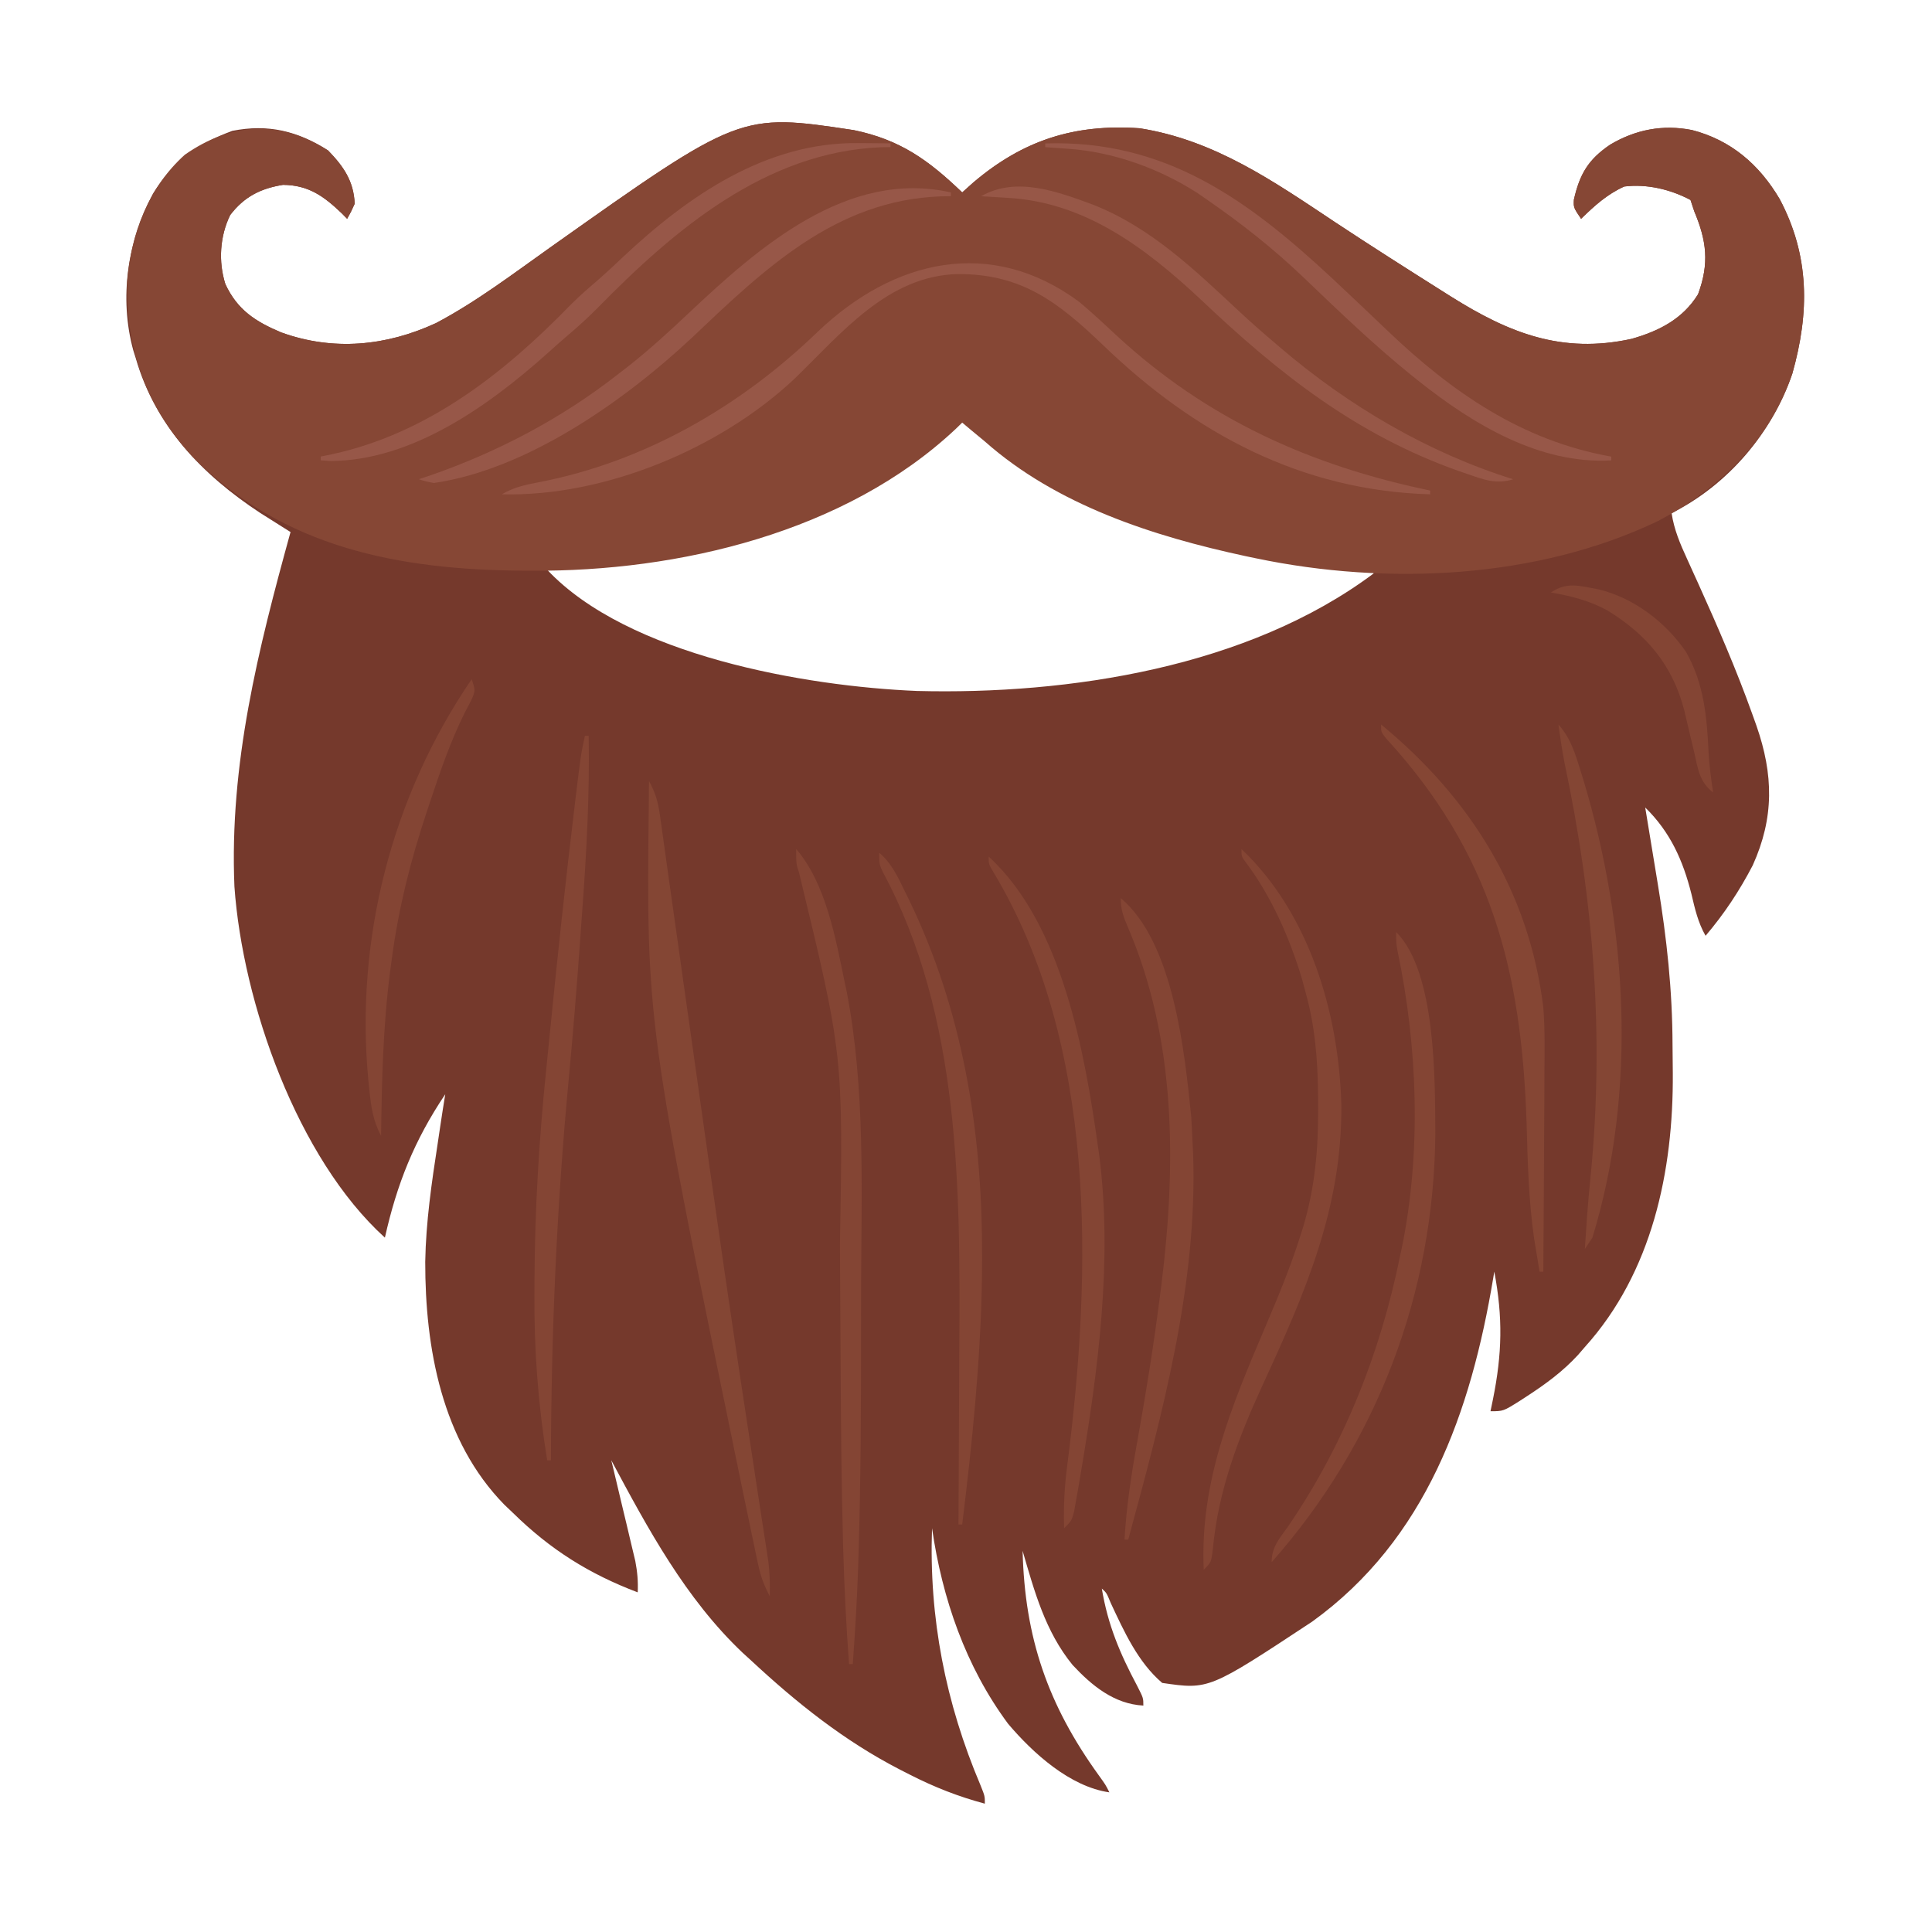
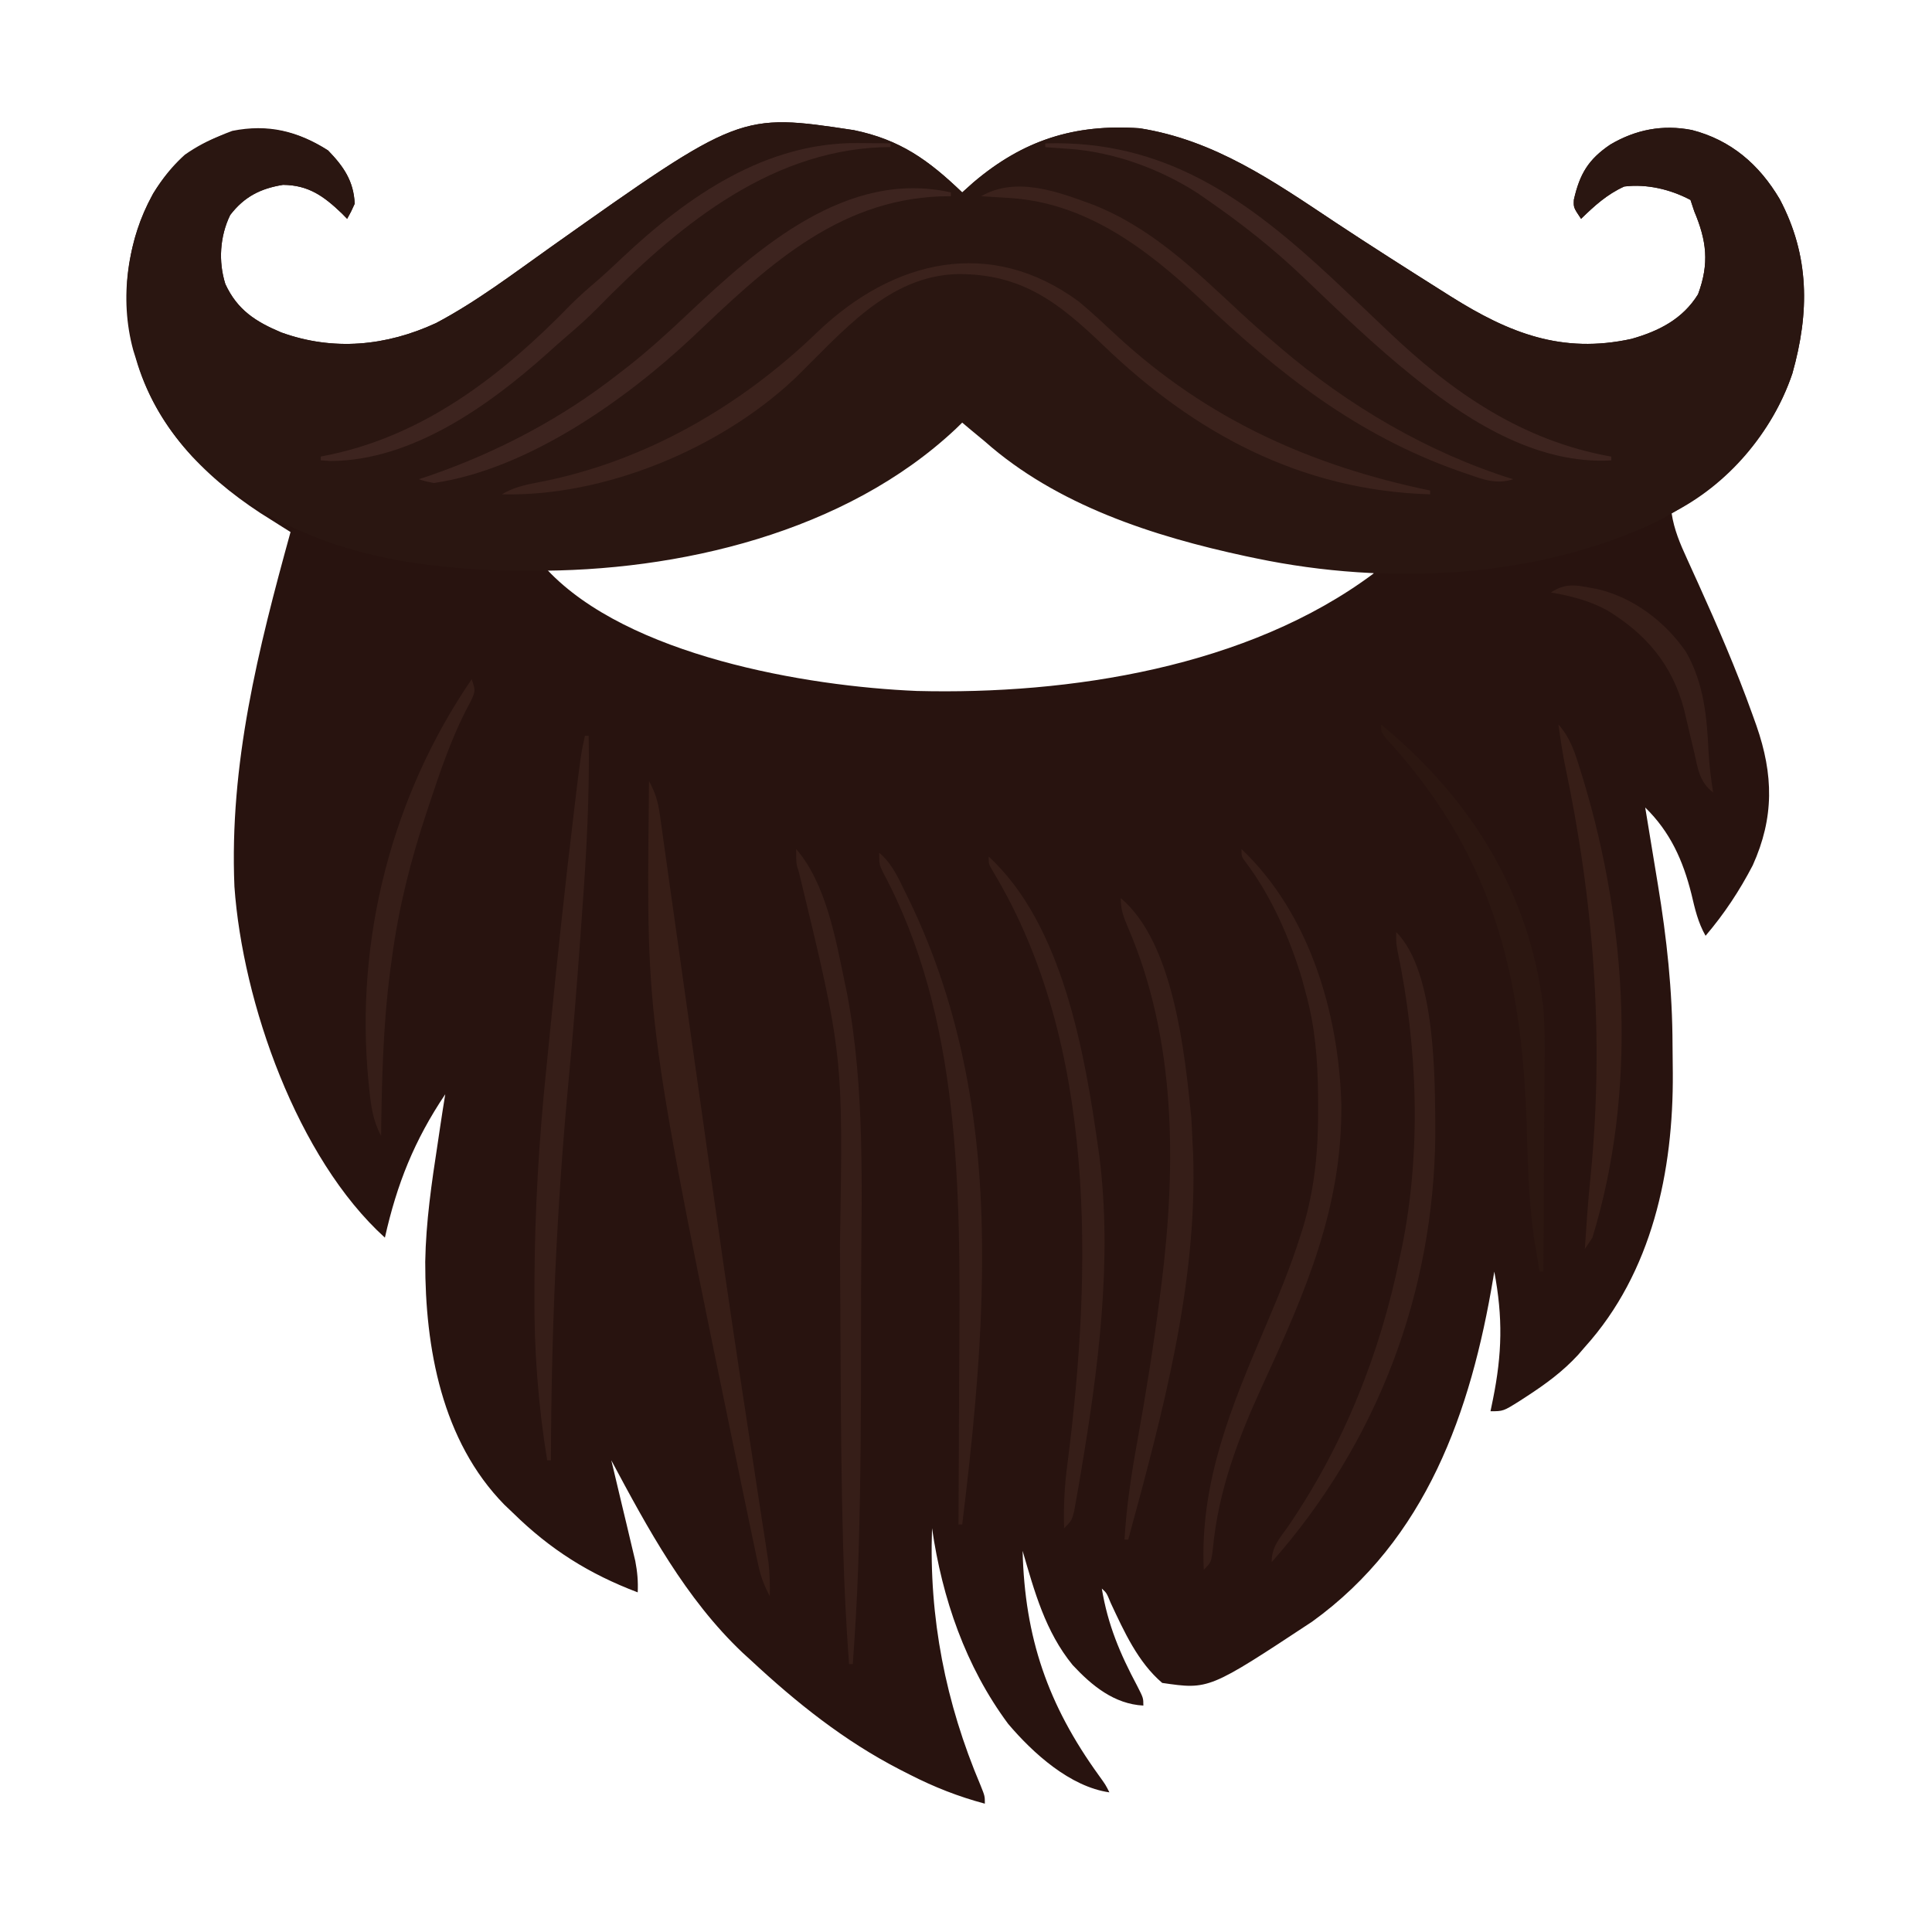
<svg xmlns="http://www.w3.org/2000/svg" width="50" height="50" viewBox="0 0 50 50" fill="none">
-   <path d="M8.49 3.893C8.891 4.307 9.154 4.685 9.179 5.273C9.083 5.485 9.083 5.485 8.984 5.663C8.938 5.616 8.892 5.569 8.844 5.52C8.379 5.076 7.984 4.79 7.324 4.784C6.742 4.878 6.321 5.09 5.957 5.565C5.69 6.112 5.648 6.77 5.832 7.351C6.141 8.02 6.615 8.325 7.28 8.604C8.628 9.09 9.996 8.957 11.285 8.361C12.336 7.806 13.293 7.075 14.261 6.389C19.155 2.923 19.155 2.923 22.098 3.368C23.297 3.616 24.026 4.14 24.902 4.98C24.997 4.895 25.091 4.81 25.189 4.723C26.477 3.629 27.801 3.203 29.492 3.319C31.432 3.624 32.954 4.687 34.559 5.755C35.466 6.355 36.385 6.939 37.304 7.519C37.386 7.57 37.468 7.622 37.553 7.676C39.053 8.618 40.42 9.165 42.224 8.77C42.932 8.569 43.548 8.258 43.945 7.616C44.242 6.815 44.167 6.23 43.847 5.468C43.815 5.371 43.783 5.274 43.75 5.175C43.23 4.899 42.617 4.755 42.035 4.827C41.588 5.03 41.268 5.323 40.918 5.663C40.722 5.37 40.722 5.37 40.732 5.166C40.884 4.503 41.103 4.127 41.675 3.741C42.332 3.353 43.031 3.217 43.787 3.365C44.8 3.626 45.53 4.259 46.058 5.152C46.835 6.618 46.833 8.082 46.386 9.667C45.868 11.201 44.714 12.554 43.261 13.28C43.325 13.705 43.48 14.07 43.658 14.457C43.72 14.594 43.782 14.731 43.844 14.868C43.877 14.94 43.909 15.012 43.943 15.085C44.449 16.204 44.935 17.324 45.349 18.48C45.384 18.579 45.42 18.678 45.456 18.779C45.898 20.046 45.92 21.157 45.36 22.396C45.016 23.057 44.623 23.65 44.14 24.218C43.943 23.872 43.865 23.523 43.774 23.137C43.556 22.268 43.226 21.531 42.578 20.898C42.595 21.002 42.612 21.106 42.63 21.214C42.695 21.605 42.759 21.996 42.823 22.388C42.85 22.556 42.878 22.725 42.906 22.893C43.137 24.291 43.282 25.633 43.285 27.05C43.286 27.291 43.289 27.532 43.292 27.772C43.309 30.308 42.757 32.932 41.015 34.862C40.958 34.929 40.9 34.996 40.84 35.065C40.446 35.493 40.006 35.816 39.52 36.132C39.46 36.171 39.401 36.21 39.339 36.25C38.905 36.523 38.905 36.523 38.574 36.523C38.606 36.369 38.606 36.369 38.638 36.212C38.875 35.033 38.897 34.1 38.672 32.909C38.662 32.966 38.653 33.022 38.644 33.08C38.067 36.533 36.912 39.837 33.96 41.967C31.288 43.73 31.288 43.73 30.078 43.554C29.448 43.017 29.09 42.22 28.745 41.484C28.639 41.225 28.639 41.225 28.515 41.112C28.67 42.051 28.985 42.795 29.429 43.628C29.59 43.944 29.59 43.944 29.59 44.14C28.835 44.101 28.256 43.624 27.759 43.09C27.052 42.224 26.772 41.189 26.465 40.136C26.52 42.384 27.119 44.123 28.439 45.949C28.613 46.191 28.613 46.191 28.711 46.386C27.694 46.241 26.735 45.374 26.09 44.612C24.989 43.127 24.384 41.367 24.121 39.55C24.039 41.874 24.47 44.068 25.377 46.206C25.488 46.483 25.488 46.483 25.488 46.679C24.801 46.495 24.18 46.251 23.547 45.928C23.462 45.885 23.377 45.842 23.29 45.797C21.848 45.054 20.617 44.07 19.433 42.968C19.362 42.903 19.291 42.838 19.218 42.772C17.741 41.372 16.769 39.566 15.82 37.792C15.841 37.878 15.861 37.964 15.883 38.053C15.96 38.374 16.036 38.696 16.112 39.017C16.145 39.156 16.178 39.294 16.212 39.433C16.26 39.633 16.307 39.833 16.354 40.033C16.383 40.153 16.411 40.273 16.441 40.397C16.495 40.68 16.517 40.924 16.504 41.21C15.245 40.733 14.242 40.102 13.281 39.159C13.206 39.087 13.13 39.015 13.052 38.941C11.434 37.289 11.002 34.886 11.005 32.654C11.023 31.622 11.171 30.608 11.328 29.589C11.349 29.448 11.37 29.306 11.391 29.165C11.433 28.883 11.477 28.601 11.523 28.319C10.721 29.514 10.273 30.638 9.961 32.03C7.696 29.979 6.279 25.948 6.067 22.946C5.933 19.771 6.681 16.805 7.519 13.769C7.448 13.724 7.376 13.679 7.302 13.633C7.207 13.573 7.112 13.513 7.014 13.451C6.873 13.362 6.873 13.362 6.73 13.272C5.236 12.29 4.021 11.025 3.515 9.276C3.493 9.207 3.472 9.137 3.449 9.065C3.079 7.71 3.3 6.235 3.961 5.01C4.478 4.177 5.098 3.723 6.012 3.387C6.931 3.203 7.699 3.388 8.49 3.893ZM24.902 10.839C24.848 10.892 24.793 10.945 24.736 11C21.877 13.69 17.93 14.377 14.16 14.745C16.245 16.965 20.842 17.763 23.731 17.882C27.669 17.982 32.297 17.272 35.547 14.843C35.547 14.811 35.547 14.778 35.547 14.745C35.467 14.736 35.388 14.728 35.306 14.719C31.884 14.332 28.154 13.69 25.488 11.327C25.37 11.229 25.252 11.132 25.134 11.034C25.019 10.938 25.019 10.938 24.902 10.839ZM15.625 37.206C15.722 37.401 15.722 37.401 15.722 37.401L15.625 37.206Z" fill="#75392C" />
-   <path d="M8.49 3.893C8.892 4.307 9.154 4.685 9.18 5.273C9.083 5.485 9.083 5.485 8.984 5.663C8.938 5.616 8.892 5.569 8.844 5.52C8.379 5.076 7.984 4.79 7.324 4.784C6.742 4.878 6.322 5.09 5.957 5.565C5.69 6.112 5.648 6.77 5.832 7.351C6.141 8.02 6.615 8.325 7.28 8.604C8.628 9.09 9.996 8.957 11.285 8.361C12.336 7.806 13.293 7.075 14.261 6.389C19.155 2.923 19.155 2.923 22.098 3.368C23.297 3.616 24.026 4.14 24.902 4.98C24.997 4.895 25.091 4.81 25.189 4.723C26.477 3.629 27.801 3.203 29.492 3.319C31.432 3.624 32.954 4.687 34.559 5.755C35.467 6.355 36.385 6.939 37.304 7.519C37.386 7.57 37.468 7.622 37.553 7.676C39.053 8.618 40.42 9.165 42.224 8.77C42.932 8.569 43.548 8.258 43.945 7.616C44.242 6.815 44.167 6.23 43.847 5.468C43.815 5.371 43.783 5.274 43.75 5.175C43.23 4.899 42.617 4.755 42.035 4.827C41.588 5.03 41.268 5.323 40.918 5.663C40.722 5.37 40.722 5.37 40.732 5.166C40.884 4.503 41.103 4.127 41.675 3.741C42.332 3.353 43.031 3.217 43.787 3.365C44.8 3.626 45.53 4.259 46.058 5.152C46.835 6.618 46.833 8.082 46.386 9.667C45.8 11.401 44.502 12.644 42.914 13.482C39.777 14.986 35.902 15.157 32.519 14.452C32.426 14.433 32.333 14.413 32.236 14.393C29.843 13.878 27.35 13.075 25.488 11.425C25.37 11.327 25.252 11.229 25.134 11.132C25.058 11.067 24.981 11.003 24.902 10.937C24.82 11.016 24.82 11.016 24.737 11.098C21.886 13.779 17.56 14.798 13.745 14.77C13.679 14.769 13.614 14.769 13.546 14.769C10.333 14.749 7.321 14.179 4.98 11.816C3.784 10.525 3.251 9.042 3.292 7.288C3.389 6.047 3.844 4.848 4.785 4.003C5.992 3.162 7.244 3.098 8.49 3.893Z" fill="#864735" />
-   <path d="M27.93 7.812C28.266 8.094 28.585 8.392 28.906 8.691C31.242 10.849 33.92 12.052 37.012 12.695C37.012 12.727 37.012 12.759 37.012 12.793C33.68 12.696 30.924 11.221 28.554 8.938C27.392 7.825 26.447 7.085 24.788 7.093C22.979 7.134 21.784 8.616 20.566 9.798C18.638 11.615 15.643 12.859 12.988 12.793C13.292 12.611 13.594 12.547 13.939 12.481C16.676 11.956 19.162 10.518 21.152 8.596C23.119 6.714 25.637 6.115 27.93 7.812Z" fill="#975747" />
-   <path d="M16.797 20.215C16.955 20.501 17.029 20.744 17.074 21.067C17.088 21.16 17.101 21.253 17.115 21.348C17.129 21.45 17.142 21.551 17.157 21.655C17.172 21.763 17.188 21.871 17.203 21.982C17.254 22.341 17.304 22.701 17.354 23.061C17.39 23.315 17.426 23.569 17.462 23.823C17.539 24.365 17.615 24.907 17.691 25.449C17.879 26.785 18.068 28.121 18.258 29.457C18.288 29.668 18.317 29.879 18.347 30.091C18.6 31.876 18.858 33.661 19.127 35.445C19.141 35.538 19.155 35.631 19.169 35.727C19.298 36.579 19.427 37.431 19.558 38.282C19.604 38.582 19.65 38.882 19.695 39.182C19.726 39.381 19.757 39.58 19.788 39.779C19.806 39.897 19.823 40.014 19.842 40.134C19.858 40.235 19.873 40.335 19.889 40.438C19.923 40.731 19.927 41.014 19.922 41.309C19.78 41.046 19.689 40.807 19.627 40.516C19.61 40.437 19.593 40.358 19.575 40.276C19.557 40.19 19.54 40.104 19.521 40.016C19.502 39.925 19.483 39.834 19.463 39.74C19.399 39.439 19.337 39.138 19.275 38.837C19.253 38.732 19.231 38.628 19.209 38.521C16.728 26.496 16.728 26.496 16.791 20.77C16.791 20.664 16.792 20.558 16.793 20.448C16.794 20.371 16.795 20.294 16.797 20.215Z" fill="#844634" />
-   <path d="M20.605 21.973C21.372 22.858 21.627 24.291 21.857 25.403C21.876 25.491 21.895 25.58 21.914 25.672C22.398 28.186 22.293 30.784 22.285 33.331C22.284 33.736 22.284 34.14 22.284 34.545C22.284 36.41 22.277 38.275 22.222 40.14C22.218 40.268 22.214 40.397 22.21 40.529C22.182 41.376 22.131 42.221 22.07 43.066C22.038 43.066 22.006 43.066 21.973 43.066C21.9 42.07 21.849 41.075 21.822 40.076C21.82 40.003 21.818 39.93 21.816 39.855C21.777 38.434 21.765 37.014 21.757 35.592C21.755 35.372 21.754 35.151 21.753 34.931C21.747 34.027 21.741 33.123 21.738 32.219C21.822 27.308 21.822 27.308 20.677 22.575C20.605 22.363 20.605 22.363 20.605 21.973Z" fill="#844534" />
-   <path d="M32.129 21.973C33.891 23.645 34.647 26.219 34.714 28.584C34.739 31.27 33.774 33.462 32.665 35.87C32.044 37.224 31.534 38.566 31.391 40.063C31.348 40.43 31.348 40.43 31.153 40.625C31.047 38.351 31.877 36.378 32.751 34.328C33.084 33.547 33.407 32.768 33.661 31.958C33.682 31.89 33.704 31.822 33.726 31.753C34.029 30.737 34.118 29.751 34.113 28.693C34.112 28.567 34.112 28.442 34.111 28.313C34.1 27.4 34.034 26.565 33.789 25.684C33.757 25.565 33.725 25.446 33.692 25.323C33.377 24.279 32.907 23.205 32.249 22.328C32.129 22.168 32.129 22.168 32.129 21.973Z" fill="#844534" />
-   <path d="M15.137 19.043C15.169 19.043 15.202 19.043 15.235 19.043C15.261 20.552 15.181 22.043 15.07 23.547C15.053 23.792 15.035 24.036 15.018 24.281C14.929 25.519 14.83 26.755 14.713 27.99C14.405 31.267 14.266 34.502 14.258 37.793C14.226 37.793 14.194 37.793 14.161 37.793C13.924 36.335 13.819 34.917 13.831 33.441C13.831 33.342 13.832 33.243 13.832 33.141C13.841 31.314 13.948 29.509 14.135 27.692C14.163 27.422 14.189 27.152 14.216 26.882C14.415 24.88 14.627 22.878 14.869 20.88C14.877 20.813 14.885 20.746 14.893 20.677C15.03 19.547 15.03 19.547 15.137 19.043Z" fill="#844534" />
-   <path d="M25.586 22.168C27.501 23.922 28.075 27.259 28.418 29.688C28.428 29.76 28.439 29.832 28.449 29.906C28.796 32.611 28.422 35.449 27.972 38.117C27.952 38.238 27.931 38.36 27.91 38.485C27.89 38.597 27.87 38.708 27.85 38.823C27.832 38.922 27.815 39.02 27.797 39.121C27.734 39.355 27.734 39.355 27.539 39.551C27.521 38.983 27.55 38.447 27.625 37.885C28.264 32.896 28.392 27.025 25.709 22.57C25.586 22.363 25.586 22.363 25.586 22.168Z" fill="#844534" />
-   <path d="M22.754 22.07C23.078 22.34 23.238 22.7 23.419 23.071C23.453 23.141 23.488 23.21 23.523 23.282C24.905 26.131 25.411 29.205 25.415 32.361C25.415 32.431 25.415 32.502 25.416 32.575C25.416 33.751 25.355 34.918 25.256 36.09C25.25 36.164 25.244 36.237 25.238 36.313C25.148 37.362 25.03 38.408 24.902 39.453C24.87 39.453 24.838 39.453 24.805 39.453C24.805 39.356 24.806 39.259 24.807 39.158C24.813 38.227 24.817 37.295 24.82 36.363C24.821 35.885 24.823 35.406 24.827 34.927C24.855 30.802 24.859 26.298 22.847 22.567C22.754 22.363 22.754 22.363 22.754 22.07Z" fill="#844534" />
-   <path d="M36.133 24.121C37.171 25.16 37.136 27.967 37.146 29.34C37.112 33.471 35.641 37.34 32.91 40.43C32.91 40.03 33.115 39.816 33.337 39.502C34.777 37.395 35.724 35.017 36.23 32.52C36.246 32.445 36.262 32.371 36.279 32.294C36.788 29.816 36.688 27.079 36.169 24.614C36.133 24.414 36.133 24.414 36.133 24.121Z" fill="#844534" />
-   <path d="M29.004 23.242C30.376 24.394 30.661 27.248 30.829 28.9C30.841 29.097 30.851 29.295 30.859 29.492C30.866 29.614 30.872 29.737 30.878 29.863C30.995 33.244 30.076 36.613 29.199 39.844C29.167 39.844 29.135 39.844 29.102 39.844C29.152 38.982 29.281 38.143 29.435 37.295C29.656 36.069 29.853 34.842 30.011 33.606C30.026 33.486 30.042 33.365 30.058 33.241C30.443 30.147 30.443 26.912 29.192 24.002C29.075 23.729 29.004 23.543 29.004 23.242Z" fill="#844534" />
-   <path d="M35.742 18.75C38.05 20.648 39.574 23.076 39.941 26.074C39.984 26.626 39.976 27.179 39.97 27.732C39.969 27.883 39.969 28.034 39.969 28.184C39.968 28.575 39.965 28.966 39.962 29.357C39.959 29.759 39.957 30.16 39.956 30.561C39.953 31.344 39.948 32.127 39.941 32.91C39.909 32.91 39.877 32.91 39.844 32.91C39.813 32.725 39.782 32.54 39.752 32.355C39.727 32.2 39.727 32.2 39.701 32.042C39.56 31.054 39.536 30.055 39.508 29.059C39.377 25.106 38.592 22.072 35.864 19.101C35.742 18.945 35.742 18.945 35.742 18.75Z" fill="#854634" />
-   <path d="M27.051 3.712C30.16 3.612 32.296 5.169 34.496 7.221C34.968 7.664 35.439 8.109 35.906 8.556C37.578 10.154 39.392 11.408 41.699 11.817C41.699 11.849 41.699 11.882 41.699 11.915C39.847 12.021 38.12 10.978 36.719 9.864C36.667 9.823 36.615 9.782 36.562 9.739C35.568 8.94 34.648 8.053 33.727 7.172C32.95 6.43 32.133 5.786 31.25 5.176C31.166 5.118 31.082 5.06 30.995 4.999C30.015 4.367 28.822 3.933 27.661 3.852C27.547 3.844 27.433 3.836 27.315 3.827C27.228 3.821 27.14 3.815 27.051 3.809C27.051 3.777 27.051 3.745 27.051 3.712Z" fill="#975748" />
-   <path d="M22.205 3.703C22.286 3.704 22.367 3.704 22.451 3.705C22.649 3.706 22.848 3.708 23.047 3.71C23.047 3.742 23.047 3.774 23.047 3.807C22.965 3.809 22.884 3.81 22.799 3.811C19.812 3.934 17.448 5.945 15.447 7.988C15.2 8.236 14.944 8.467 14.677 8.693C14.501 8.844 14.328 8.998 14.156 9.154C12.648 10.501 10.666 11.918 8.563 11.931C8.477 11.925 8.39 11.919 8.301 11.913C8.301 11.88 8.301 11.848 8.301 11.815C8.395 11.796 8.49 11.777 8.588 11.757C11.058 11.221 13.039 9.669 14.772 7.884C15.005 7.65 15.253 7.437 15.504 7.222C15.714 7.037 15.918 6.846 16.12 6.654C17.805 5.071 19.822 3.679 22.205 3.703Z" fill="#975748" />
-   <path d="M40.332 18.75C40.651 19.108 40.767 19.503 40.906 19.952C40.931 20.033 40.956 20.114 40.982 20.198C42.115 23.965 42.376 28.231 41.211 32.031C41.147 32.128 41.082 32.225 41.016 32.324C41.028 32.145 41.04 31.966 41.052 31.787C41.065 31.598 41.065 31.598 41.079 31.404C41.102 31.088 41.131 30.773 41.163 30.458C41.523 26.83 41.245 23.303 40.49 19.743C40.426 19.413 40.377 19.083 40.332 18.75Z" fill="#844634" />
-   <path d="M28.287 5.297C29.793 5.89 30.924 6.991 32.089 8.076C32.389 8.355 32.695 8.624 33.008 8.888C33.055 8.929 33.103 8.969 33.151 9.011C34.899 10.503 36.961 11.717 39.16 12.403C38.724 12.54 38.4 12.414 37.982 12.269C37.905 12.243 37.828 12.216 37.749 12.189C35.103 11.253 33.093 9.665 31.08 7.755C29.665 6.432 28.096 5.237 26.099 5.122C26.03 5.118 25.962 5.114 25.892 5.109C25.725 5.099 25.558 5.089 25.391 5.079C26.299 4.555 27.379 4.962 28.287 5.297Z" fill="#975747" />
-   <path d="M24.609 4.98C24.609 5.012 24.609 5.045 24.609 5.078C24.475 5.08 24.475 5.08 24.337 5.082C21.618 5.184 19.77 6.973 17.896 8.75C16.162 10.371 13.643 12.149 11.23 12.5C11.01 12.457 11.01 12.457 10.84 12.402C10.927 12.373 11.013 12.345 11.103 12.315C12.87 11.705 14.546 10.825 16.016 9.668C16.105 9.599 16.194 9.53 16.285 9.46C16.823 9.034 17.324 8.575 17.822 8.105C19.632 6.4 21.928 4.376 24.609 4.98Z" fill="#975748" />
-   <path d="M12.207 17.578C12.305 17.871 12.305 17.871 12.199 18.117C12.143 18.223 12.087 18.329 12.03 18.439C11.648 19.206 11.377 20.008 11.108 20.819C11.087 20.882 11.067 20.944 11.045 21.009C10.629 22.258 10.319 23.481 10.144 24.786C10.127 24.911 10.11 25.035 10.093 25.164C9.913 26.569 9.88 27.979 9.863 29.395C9.653 29.008 9.603 28.637 9.558 28.204C9.55 28.126 9.542 28.048 9.534 27.968C9.184 24.323 10.138 20.604 12.207 17.578Z" fill="#844534" />
-   <path d="M41.371 15.252C42.286 15.476 43.103 16.096 43.634 16.871C44.097 17.686 44.176 18.553 44.218 19.475C44.238 19.824 44.282 20.163 44.336 20.508C43.984 20.246 43.937 19.883 43.848 19.477C43.814 19.335 43.78 19.193 43.746 19.051C43.692 18.824 43.639 18.598 43.586 18.371C43.28 17.207 42.611 16.416 41.598 15.797C41.132 15.543 40.657 15.424 40.137 15.333C40.566 15.046 40.878 15.166 41.371 15.252Z" fill="#844534" />
+   <path d="M8.49 3.893C8.891 4.307 9.154 4.685 9.179 5.273C9.083 5.485 9.083 5.485 8.984 5.663C8.938 5.616 8.892 5.569 8.844 5.52C8.379 5.076 7.984 4.79 7.324 4.784C6.742 4.878 6.321 5.09 5.957 5.565C5.69 6.112 5.648 6.77 5.832 7.351C6.141 8.02 6.615 8.325 7.28 8.604C8.628 9.09 9.996 8.957 11.285 8.361C12.336 7.806 13.293 7.075 14.261 6.389C19.155 2.923 19.155 2.923 22.098 3.368C23.297 3.616 24.026 4.14 24.902 4.98C24.997 4.895 25.091 4.81 25.189 4.723C26.477 3.629 27.801 3.203 29.492 3.319C31.432 3.624 32.954 4.687 34.559 5.755C35.466 6.355 36.385 6.939 37.304 7.519C37.386 7.57 37.468 7.622 37.553 7.676C39.053 8.618 40.42 9.165 42.224 8.77C42.932 8.569 43.548 8.258 43.945 7.616C44.242 6.815 44.167 6.23 43.847 5.468C43.815 5.371 43.783 5.274 43.75 5.175C43.23 4.899 42.617 4.755 42.035 4.827C41.588 5.03 41.268 5.323 40.918 5.663C40.722 5.37 40.722 5.37 40.732 5.166C40.884 4.503 41.103 4.127 41.675 3.741C42.332 3.353 43.031 3.217 43.787 3.365C44.8 3.626 45.53 4.259 46.058 5.152C46.835 6.618 46.833 8.082 46.386 9.667C45.868 11.201 44.714 12.554 43.261 13.28C43.325 13.705 43.48 14.07 43.658 14.457C43.72 14.594 43.782 14.731 43.844 14.868C43.877 14.94 43.909 15.012 43.943 15.085C44.449 16.204 44.935 17.324 45.349 18.48C45.384 18.579 45.42 18.678 45.456 18.779C45.898 20.046 45.92 21.157 45.36 22.396C45.016 23.057 44.623 23.65 44.14 24.218C43.943 23.872 43.865 23.523 43.774 23.137C43.556 22.268 43.226 21.531 42.578 20.898C42.595 21.002 42.612 21.106 42.63 21.214C42.695 21.605 42.759 21.996 42.823 22.388C42.85 22.556 42.878 22.725 42.906 22.893C43.137 24.291 43.282 25.633 43.285 27.05C43.286 27.291 43.289 27.532 43.292 27.772C43.309 30.308 42.757 32.932 41.015 34.862C40.958 34.929 40.9 34.996 40.84 35.065C40.446 35.493 40.006 35.816 39.52 36.132C39.46 36.171 39.401 36.21 39.339 36.25C38.905 36.523 38.905 36.523 38.574 36.523C38.606 36.369 38.606 36.369 38.638 36.212C38.875 35.033 38.897 34.1 38.672 32.909C38.662 32.966 38.653 33.022 38.644 33.08C38.067 36.533 36.912 39.837 33.96 41.967C31.288 43.73 31.288 43.73 30.078 43.554C29.448 43.017 29.09 42.22 28.745 41.484C28.639 41.225 28.639 41.225 28.515 41.112C28.67 42.051 28.985 42.795 29.429 43.628C29.59 43.944 29.59 43.944 29.59 44.14C28.835 44.101 28.256 43.624 27.759 43.09C27.052 42.224 26.772 41.189 26.465 40.136C26.52 42.384 27.119 44.123 28.439 45.949C28.613 46.191 28.613 46.191 28.711 46.386C27.694 46.241 26.735 45.374 26.09 44.612C24.989 43.127 24.384 41.367 24.121 39.55C24.039 41.874 24.47 44.068 25.377 46.206C25.488 46.483 25.488 46.483 25.488 46.679C24.801 46.495 24.18 46.251 23.547 45.928C23.462 45.885 23.377 45.842 23.29 45.797C21.848 45.054 20.617 44.07 19.433 42.968C19.362 42.903 19.291 42.838 19.218 42.772C17.741 41.372 16.769 39.566 15.82 37.792C15.841 37.878 15.861 37.964 15.883 38.053C15.96 38.374 16.036 38.696 16.112 39.017C16.145 39.156 16.178 39.294 16.212 39.433C16.26 39.633 16.307 39.833 16.354 40.033C16.383 40.153 16.411 40.273 16.441 40.397C16.495 40.68 16.517 40.924 16.504 41.21C15.245 40.733 14.242 40.102 13.281 39.159C13.206 39.087 13.13 39.015 13.052 38.941C11.434 37.289 11.002 34.886 11.005 32.654C11.023 31.622 11.171 30.608 11.328 29.589C11.349 29.448 11.37 29.306 11.391 29.165C11.433 28.883 11.477 28.601 11.523 28.319C10.721 29.514 10.273 30.638 9.961 32.03C7.696 29.979 6.279 25.948 6.067 22.946C5.933 19.771 6.681 16.805 7.519 13.769C7.448 13.724 7.376 13.679 7.302 13.633C7.207 13.573 7.112 13.513 7.014 13.451C6.873 13.362 6.873 13.362 6.73 13.272C5.236 12.29 4.021 11.025 3.515 9.276C3.493 9.207 3.472 9.137 3.449 9.065C3.079 7.71 3.3 6.235 3.961 5.01C4.478 4.177 5.098 3.723 6.012 3.387C6.931 3.203 7.699 3.388 8.49 3.893ZM24.902 10.839C24.848 10.892 24.793 10.945 24.736 11C21.877 13.69 17.93 14.377 14.16 14.745C16.245 16.965 20.842 17.763 23.731 17.882C27.669 17.982 32.297 17.272 35.547 14.843C35.547 14.811 35.547 14.778 35.547 14.745C35.467 14.736 35.388 14.728 35.306 14.719C31.884 14.332 28.154 13.69 25.488 11.327C25.37 11.229 25.252 11.132 25.134 11.034C25.019 10.938 25.019 10.938 24.902 10.839ZM15.625 37.206C15.722 37.401 15.722 37.401 15.722 37.401L15.625 37.206Z" fill="#28130F" />
+   <path d="M8.49 3.893C8.892 4.307 9.154 4.685 9.18 5.273C9.083 5.485 9.083 5.485 8.984 5.663C8.938 5.616 8.892 5.569 8.844 5.52C8.379 5.076 7.984 4.79 7.324 4.784C6.742 4.878 6.322 5.09 5.957 5.565C5.69 6.112 5.648 6.77 5.832 7.351C6.141 8.02 6.615 8.325 7.28 8.604C8.628 9.09 9.996 8.957 11.285 8.361C12.336 7.806 13.293 7.075 14.261 6.389C19.155 2.923 19.155 2.923 22.098 3.368C23.297 3.616 24.026 4.14 24.902 4.98C24.997 4.895 25.091 4.81 25.189 4.723C26.477 3.629 27.801 3.203 29.492 3.319C31.432 3.624 32.954 4.687 34.559 5.755C35.467 6.355 36.385 6.939 37.304 7.519C37.386 7.57 37.468 7.622 37.553 7.676C39.053 8.618 40.42 9.165 42.224 8.77C42.932 8.569 43.548 8.258 43.945 7.616C44.242 6.815 44.167 6.23 43.847 5.468C43.815 5.371 43.783 5.274 43.75 5.175C43.23 4.899 42.617 4.755 42.035 4.827C41.588 5.03 41.268 5.323 40.918 5.663C40.722 5.37 40.722 5.37 40.732 5.166C40.884 4.503 41.103 4.127 41.675 3.741C42.332 3.353 43.031 3.217 43.787 3.365C44.8 3.626 45.53 4.259 46.058 5.152C46.835 6.618 46.833 8.082 46.386 9.667C45.8 11.401 44.502 12.644 42.914 13.482C39.777 14.986 35.902 15.157 32.519 14.452C32.426 14.433 32.333 14.413 32.236 14.393C29.843 13.878 27.35 13.075 25.488 11.425C25.37 11.327 25.252 11.229 25.134 11.132C25.058 11.067 24.981 11.003 24.902 10.937C24.82 11.016 24.82 11.016 24.737 11.098C21.886 13.779 17.56 14.798 13.745 14.77C13.679 14.769 13.614 14.769 13.546 14.769C10.333 14.749 7.321 14.179 4.98 11.816C3.784 10.525 3.251 9.042 3.292 7.288C3.389 6.047 3.844 4.848 4.785 4.003C5.992 3.162 7.244 3.098 8.49 3.893Z" fill="#2A1611" />
+   <path d="M27.93 7.812C28.266 8.094 28.585 8.392 28.906 8.691C31.242 10.849 33.92 12.052 37.012 12.695C37.012 12.727 37.012 12.759 37.012 12.793C33.68 12.696 30.924 11.221 28.554 8.938C27.392 7.825 26.447 7.085 24.788 7.093C22.979 7.134 21.784 8.616 20.566 9.798C18.638 11.615 15.643 12.859 12.988 12.793C13.292 12.611 13.594 12.547 13.939 12.481C16.676 11.956 19.162 10.518 21.152 8.596C23.119 6.714 25.637 6.115 27.93 7.812Z" fill="#3B221C" />
+   <path d="M16.797 20.215C16.955 20.501 17.029 20.744 17.074 21.067C17.088 21.16 17.101 21.253 17.115 21.348C17.129 21.45 17.142 21.551 17.157 21.655C17.172 21.763 17.188 21.871 17.203 21.982C17.254 22.341 17.304 22.701 17.354 23.061C17.39 23.315 17.426 23.569 17.462 23.823C17.539 24.365 17.615 24.907 17.691 25.449C17.879 26.785 18.068 28.121 18.258 29.457C18.288 29.668 18.317 29.879 18.347 30.091C18.6 31.876 18.858 33.661 19.127 35.445C19.141 35.538 19.155 35.631 19.169 35.727C19.298 36.579 19.427 37.431 19.558 38.282C19.604 38.582 19.65 38.882 19.695 39.182C19.726 39.381 19.757 39.58 19.788 39.779C19.806 39.897 19.823 40.014 19.842 40.134C19.858 40.235 19.873 40.335 19.889 40.438C19.923 40.731 19.927 41.014 19.922 41.309C19.78 41.046 19.689 40.807 19.627 40.516C19.61 40.437 19.593 40.358 19.575 40.276C19.557 40.19 19.54 40.104 19.521 40.016C19.502 39.925 19.483 39.834 19.463 39.74C19.399 39.439 19.337 39.138 19.275 38.837C19.253 38.732 19.231 38.628 19.209 38.521C16.728 26.496 16.728 26.496 16.791 20.77C16.791 20.664 16.792 20.558 16.793 20.448C16.794 20.371 16.795 20.294 16.797 20.215Z" fill="#371E17" />
+   <path d="M20.605 21.973C21.372 22.858 21.627 24.291 21.857 25.403C21.876 25.491 21.895 25.58 21.914 25.672C22.398 28.186 22.293 30.784 22.285 33.331C22.284 33.736 22.284 34.14 22.284 34.545C22.284 36.41 22.277 38.275 22.222 40.14C22.218 40.268 22.214 40.397 22.21 40.529C22.182 41.376 22.131 42.221 22.07 43.066C22.038 43.066 22.006 43.066 21.973 43.066C21.9 42.07 21.849 41.075 21.822 40.076C21.82 40.003 21.818 39.93 21.816 39.855C21.777 38.434 21.765 37.014 21.757 35.592C21.755 35.372 21.754 35.151 21.753 34.931C21.747 34.027 21.741 33.123 21.738 32.219C21.822 27.308 21.822 27.308 20.677 22.575C20.605 22.363 20.605 22.363 20.605 21.973Z" fill="#361E18" />
+   <path d="M32.129 21.973C33.891 23.645 34.647 26.219 34.714 28.584C34.739 31.27 33.774 33.462 32.665 35.87C32.044 37.224 31.534 38.566 31.391 40.063C31.348 40.43 31.348 40.43 31.153 40.625C31.047 38.351 31.877 36.378 32.751 34.328C33.084 33.547 33.407 32.768 33.661 31.958C33.682 31.89 33.704 31.822 33.726 31.753C34.029 30.737 34.118 29.751 34.113 28.693C34.112 28.567 34.112 28.442 34.111 28.313C34.1 27.4 34.034 26.565 33.789 25.684C33.757 25.565 33.725 25.446 33.692 25.323C33.377 24.279 32.907 23.205 32.249 22.328C32.129 22.168 32.129 22.168 32.129 21.973Z" fill="#361E18" />
+   <path d="M15.137 19.043C15.169 19.043 15.202 19.043 15.235 19.043C15.261 20.552 15.181 22.043 15.07 23.547C15.053 23.792 15.035 24.036 15.018 24.281C14.929 25.519 14.83 26.755 14.713 27.99C14.405 31.267 14.266 34.502 14.258 37.793C14.226 37.793 14.194 37.793 14.161 37.793C13.924 36.335 13.819 34.917 13.831 33.441C13.831 33.342 13.832 33.243 13.832 33.141C13.841 31.314 13.948 29.509 14.135 27.692C14.163 27.422 14.189 27.152 14.216 26.882C14.415 24.88 14.627 22.878 14.869 20.88C14.877 20.813 14.885 20.746 14.893 20.677C15.03 19.547 15.03 19.547 15.137 19.043Z" fill="#361E18" />
+   <path d="M25.586 22.168C27.501 23.922 28.075 27.259 28.418 29.688C28.428 29.76 28.439 29.832 28.449 29.906C28.796 32.611 28.422 35.449 27.972 38.117C27.952 38.238 27.931 38.36 27.91 38.485C27.89 38.597 27.87 38.708 27.85 38.823C27.832 38.922 27.815 39.02 27.797 39.121C27.734 39.355 27.734 39.355 27.539 39.551C27.521 38.983 27.55 38.447 27.625 37.885C28.264 32.896 28.392 27.025 25.709 22.57C25.586 22.363 25.586 22.363 25.586 22.168Z" fill="#361E18" />
+   <path d="M22.754 22.07C23.078 22.34 23.238 22.7 23.419 23.071C23.453 23.141 23.488 23.21 23.523 23.282C24.905 26.131 25.411 29.205 25.415 32.361C25.415 32.431 25.415 32.502 25.416 32.575C25.416 33.751 25.355 34.918 25.256 36.09C25.25 36.164 25.244 36.237 25.238 36.313C25.148 37.362 25.03 38.408 24.902 39.453C24.87 39.453 24.838 39.453 24.805 39.453C24.805 39.356 24.806 39.259 24.807 39.158C24.813 38.227 24.817 37.295 24.82 36.363C24.821 35.885 24.823 35.406 24.827 34.927C24.855 30.802 24.859 26.298 22.847 22.567C22.754 22.363 22.754 22.363 22.754 22.07Z" fill="#361E18" />
+   <path d="M36.133 24.121C37.171 25.16 37.136 27.967 37.146 29.34C37.112 33.471 35.641 37.34 32.91 40.43C32.91 40.03 33.115 39.816 33.337 39.502C34.777 37.395 35.724 35.017 36.23 32.52C36.246 32.445 36.262 32.371 36.279 32.294C36.788 29.816 36.688 27.079 36.169 24.614C36.133 24.414 36.133 24.414 36.133 24.121Z" fill="#361E18" />
+   <path d="M29.004 23.242C30.376 24.394 30.661 27.248 30.829 28.9C30.841 29.097 30.851 29.295 30.859 29.492C30.866 29.614 30.872 29.737 30.878 29.863C30.995 33.244 30.076 36.613 29.199 39.844C29.167 39.844 29.135 39.844 29.102 39.844C29.152 38.982 29.281 38.143 29.435 37.295C29.656 36.069 29.853 34.842 30.011 33.606C30.026 33.486 30.042 33.365 30.058 33.241C30.443 30.147 30.443 26.912 29.192 24.002C29.075 23.729 29.004 23.543 29.004 23.242Z" fill="#361E18" />
+   <path d="M35.742 18.75C38.05 20.648 39.574 23.076 39.941 26.074C39.984 26.626 39.976 27.179 39.97 27.732C39.969 27.883 39.969 28.034 39.969 28.184C39.968 28.575 39.965 28.966 39.962 29.357C39.959 29.759 39.957 30.16 39.956 30.561C39.953 31.344 39.948 32.127 39.941 32.91C39.909 32.91 39.877 32.91 39.844 32.91C39.813 32.725 39.782 32.54 39.752 32.355C39.727 32.2 39.727 32.2 39.701 32.042C39.56 31.054 39.536 30.055 39.508 29.059C39.377 25.106 38.592 22.072 35.864 19.101C35.742 18.945 35.742 18.945 35.742 18.75Z" fill="#2C1711" />
+   <path d="M27.051 3.712C30.16 3.612 32.296 5.169 34.496 7.221C34.968 7.664 35.439 8.109 35.906 8.556C37.578 10.154 39.392 11.408 41.699 11.817C41.699 11.849 41.699 11.882 41.699 11.915C39.847 12.021 38.12 10.978 36.719 9.864C36.667 9.823 36.615 9.782 36.562 9.739C35.568 8.94 34.648 8.053 33.727 7.172C32.95 6.43 32.133 5.786 31.25 5.176C31.166 5.118 31.082 5.06 30.995 4.999C30.015 4.367 28.822 3.933 27.661 3.852C27.547 3.844 27.433 3.836 27.315 3.827C27.228 3.821 27.14 3.815 27.051 3.809C27.051 3.777 27.051 3.745 27.051 3.712Z" fill="#3D241F" />
+   <path d="M22.205 3.703C22.286 3.704 22.367 3.704 22.451 3.705C22.649 3.706 22.848 3.708 23.047 3.71C23.047 3.742 23.047 3.774 23.047 3.807C22.965 3.809 22.884 3.81 22.799 3.811C19.812 3.934 17.448 5.945 15.447 7.988C15.2 8.236 14.944 8.467 14.677 8.693C14.501 8.844 14.328 8.998 14.156 9.154C12.648 10.501 10.666 11.918 8.563 11.931C8.477 11.925 8.39 11.919 8.301 11.913C8.301 11.88 8.301 11.848 8.301 11.815C8.395 11.796 8.49 11.777 8.588 11.757C11.058 11.221 13.039 9.669 14.772 7.884C15.005 7.65 15.253 7.437 15.504 7.222C15.714 7.037 15.918 6.846 16.12 6.654C17.805 5.071 19.822 3.679 22.205 3.703Z" fill="#3D241F" />
+   <path d="M40.332 18.75C40.651 19.108 40.767 19.503 40.906 19.952C40.931 20.033 40.956 20.114 40.982 20.198C42.115 23.965 42.376 28.231 41.211 32.031C41.147 32.128 41.082 32.225 41.016 32.324C41.028 32.145 41.04 31.966 41.052 31.787C41.065 31.598 41.065 31.598 41.079 31.404C41.102 31.088 41.131 30.773 41.163 30.458C41.523 26.83 41.245 23.303 40.49 19.743C40.426 19.413 40.377 19.083 40.332 18.75Z" fill="#371E17" />
+   <path d="M28.287 5.297C29.793 5.89 30.924 6.991 32.089 8.076C32.389 8.355 32.695 8.624 33.008 8.888C33.055 8.929 33.103 8.969 33.151 9.011C34.899 10.503 36.961 11.717 39.16 12.403C38.724 12.54 38.4 12.414 37.982 12.269C37.905 12.243 37.828 12.216 37.749 12.189C35.103 11.253 33.093 9.665 31.08 7.755C29.665 6.432 28.096 5.237 26.099 5.122C26.03 5.118 25.962 5.114 25.892 5.109C25.725 5.099 25.558 5.089 25.391 5.079C26.299 4.555 27.379 4.962 28.287 5.297Z" fill="#3B221C" />
+   <path d="M24.609 4.98C24.609 5.012 24.609 5.045 24.609 5.078C24.475 5.08 24.475 5.08 24.337 5.082C21.618 5.184 19.77 6.973 17.896 8.75C16.162 10.371 13.643 12.149 11.23 12.5C11.01 12.457 11.01 12.457 10.84 12.402C10.927 12.373 11.013 12.345 11.103 12.315C12.87 11.705 14.546 10.825 16.016 9.668C16.105 9.599 16.194 9.53 16.285 9.46C16.823 9.034 17.324 8.575 17.822 8.105C19.632 6.4 21.928 4.376 24.609 4.98Z" fill="#3D241F" />
+   <path d="M12.207 17.578C12.305 17.871 12.305 17.871 12.199 18.117C12.143 18.223 12.087 18.329 12.03 18.439C11.648 19.206 11.377 20.008 11.108 20.819C11.087 20.882 11.067 20.944 11.045 21.009C10.629 22.258 10.319 23.481 10.144 24.786C10.127 24.911 10.11 25.035 10.093 25.164C9.913 26.569 9.88 27.979 9.863 29.395C9.653 29.008 9.603 28.637 9.558 28.204C9.55 28.126 9.542 28.048 9.534 27.968C9.184 24.323 10.138 20.604 12.207 17.578Z" fill="#361E18" />
+   <path d="M41.371 15.252C42.286 15.476 43.103 16.096 43.634 16.871C44.097 17.686 44.176 18.553 44.218 19.475C44.238 19.824 44.282 20.163 44.336 20.508C43.984 20.246 43.937 19.883 43.848 19.477C43.814 19.335 43.78 19.193 43.746 19.051C43.692 18.824 43.639 18.598 43.586 18.371C43.28 17.207 42.611 16.416 41.598 15.797C41.132 15.543 40.657 15.424 40.137 15.333C40.566 15.046 40.878 15.166 41.371 15.252Z" fill="#361E18" />
</svg>
